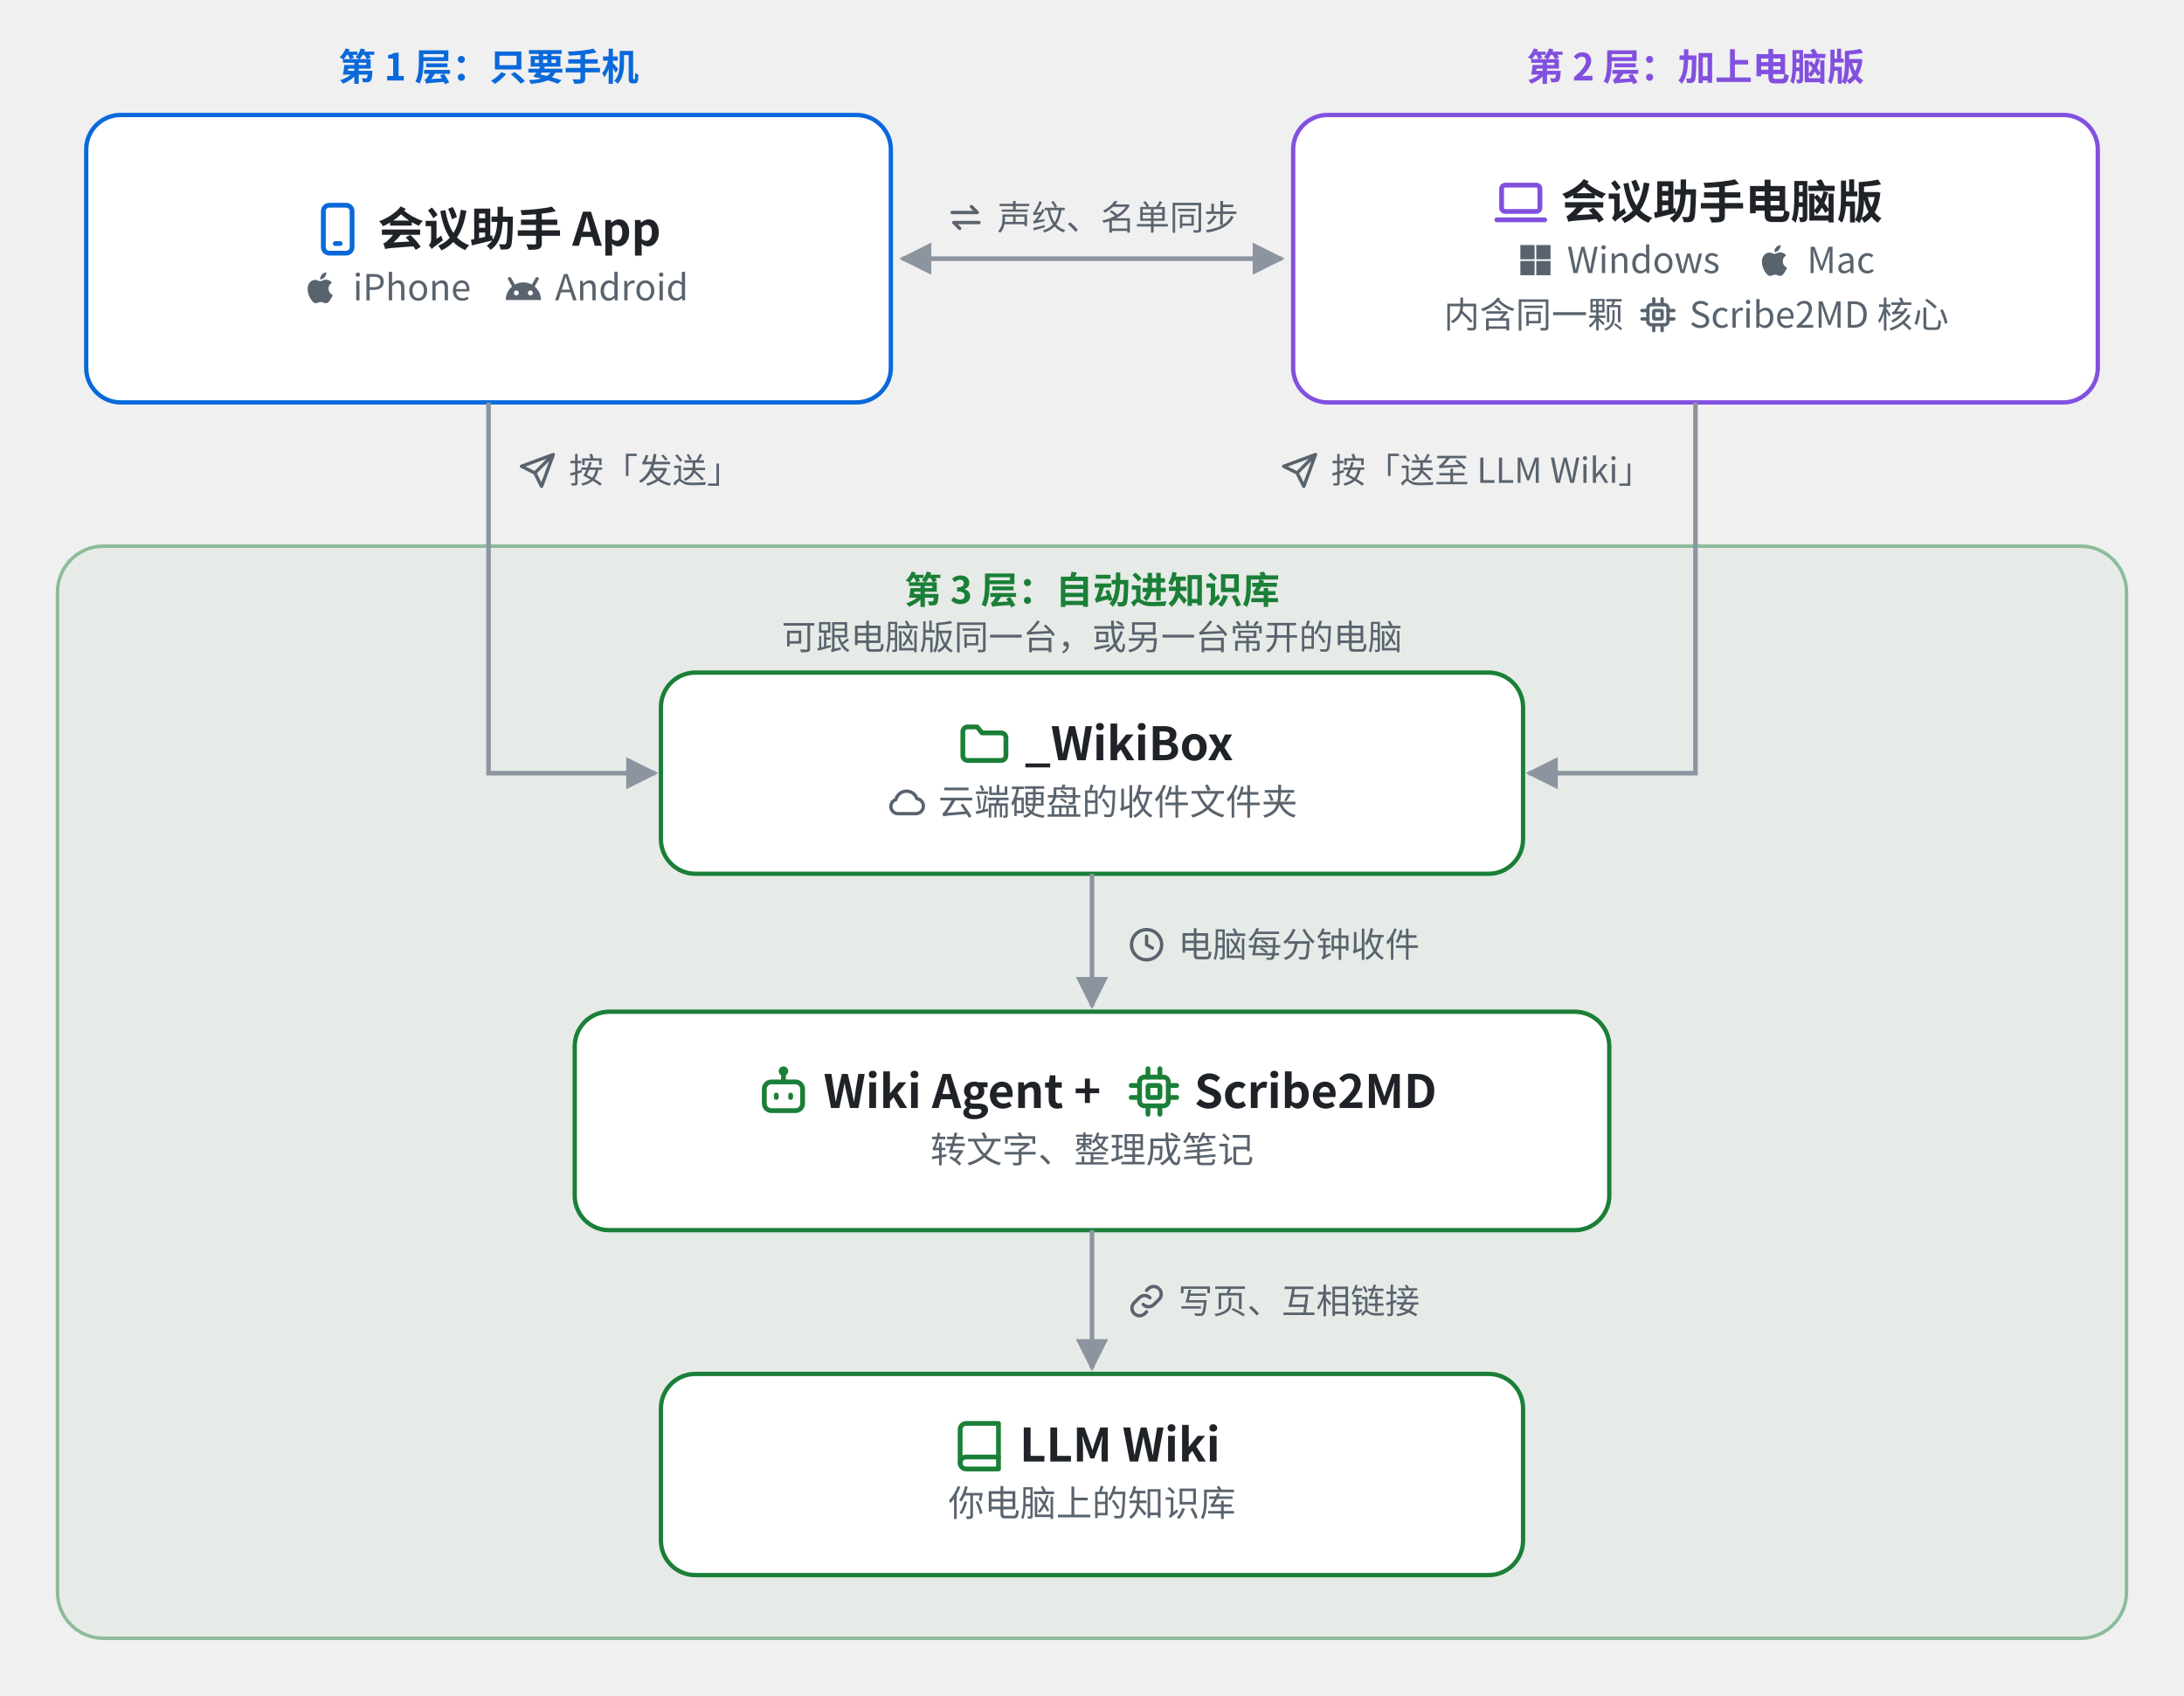
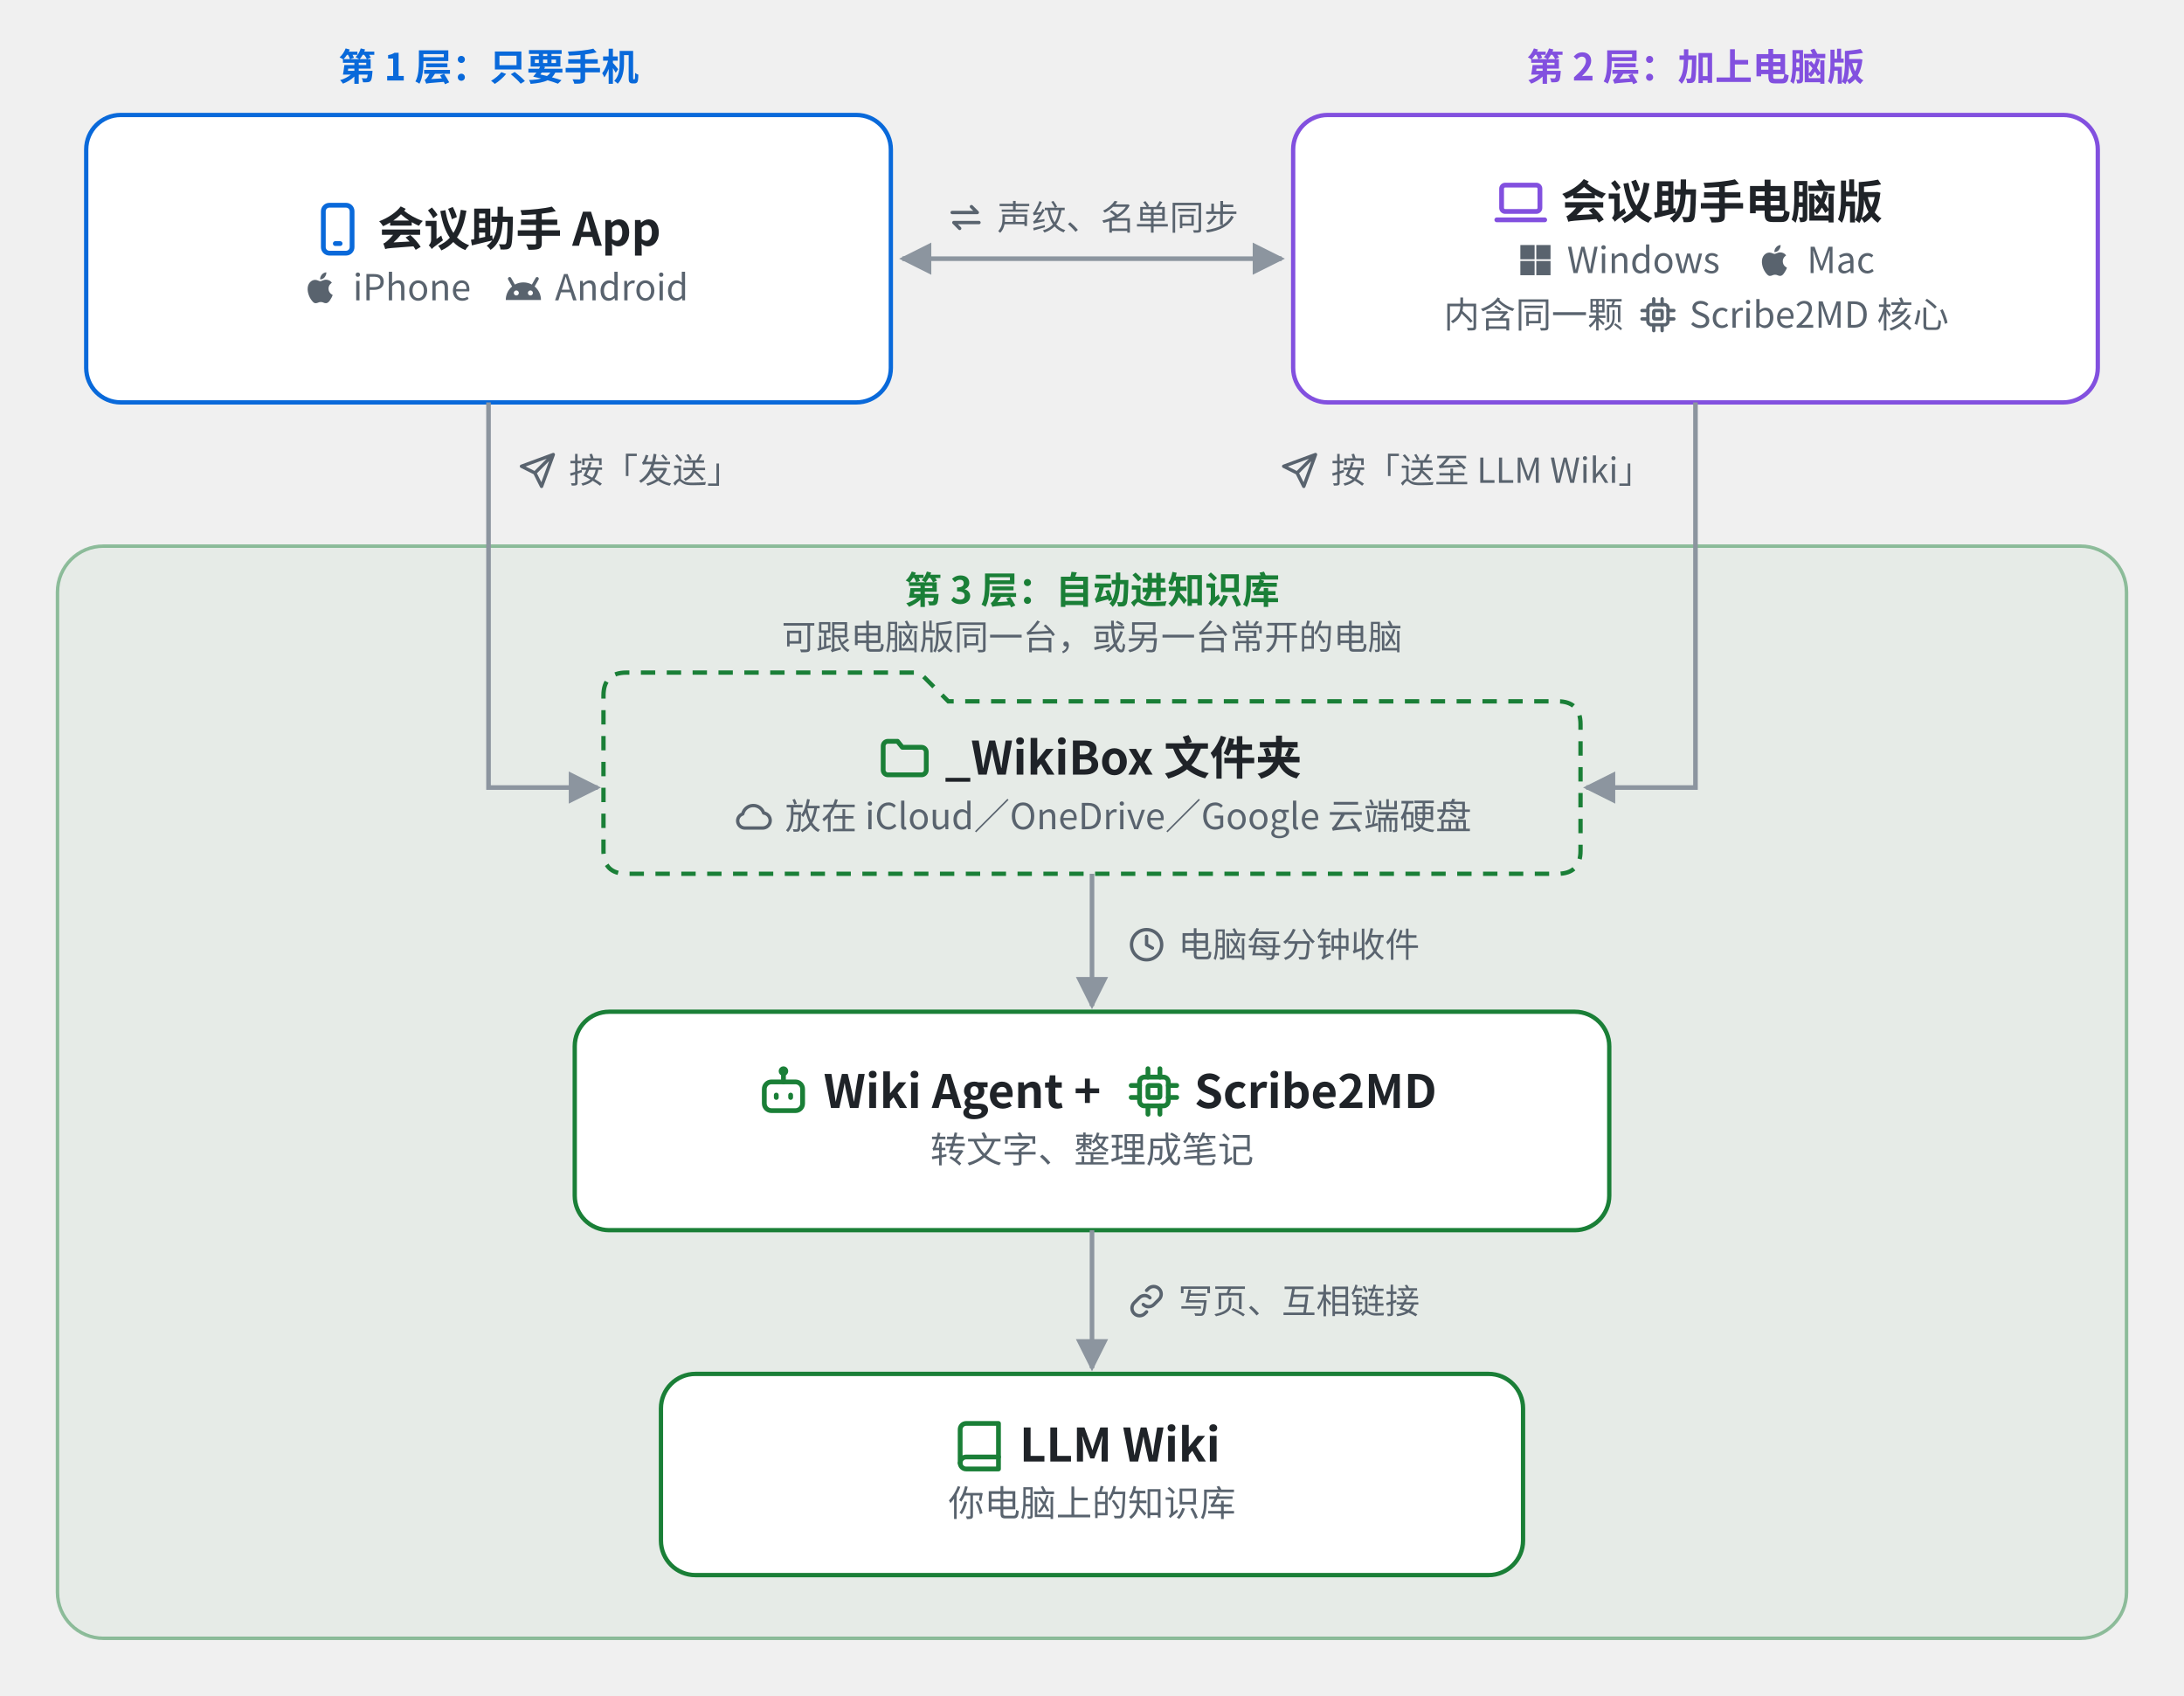
<svg xmlns="http://www.w3.org/2000/svg" viewBox="0 0 760 590" width="760" height="590" role="img" aria-labelledby="title" xml:lang="zh-Hans" font-family="'PingFang SC','Microsoft YaHei','Noto Sans CJK SC',-apple-system,'Segoe UI',sans-serif">
  <style>
.card{fill:#ffffff;stroke-width:1.5}
+ .folder{fill:none;stroke-width:1.5}
.t{fill:#1f2328;font-weight:600;font-size:16px}
.s{fill:#59636e;font-size:12.5px}
.lbl{fill:#59636e;font-size:12px}
.cap{font-weight:600;font-size:13px}
.line{stroke:#8c959f;stroke-width:1.6;fill:none}
.dash{stroke-dasharray:5 4}
.head{fill:#8c959f}
.k1{stroke:#0969da}.f1{fill:#0969da}
.k2{stroke:#8250df}.f2{fill:#8250df}
.k3{stroke:#1a7f37}.f3{fill:#1a7f37}
.group{fill:#1a7f37;fill-opacity:.05;stroke:#1a7f37;stroke-opacity:.45;stroke-width:1.2}
@media (prefers-color-scheme: dark){
.card{fill:#151b23}
.t{fill:#f0f6fc}
.s,.lbl{fill:#9198a1}
.line{stroke:#656c76}.head{fill:#656c76}
.k1{stroke:#4493f8}.f1{fill:#4493f8}
.k2{stroke:#ab7df8}.f2{fill:#ab7df8}
.k3{stroke:#3fb950}.f3{fill:#3fb950}
.group{fill:#3fb950;fill-opacity:.07;stroke:#3fb950;stroke-opacity:.5}
}

.c1{color:#0969da}.c2{color:#8250df}.c3{color:#1a7f37}.cg{color:#59636e}
.eye{fill:#ffffff}
@media (prefers-color-scheme: dark){
.c1{color:#4493f8}.c2{color:#ab7df8}.c3{color:#3fb950}.cg{color:#9198a1}
.eye{fill:#151b23}
}
</style>
  <defs>
    <marker id="a" viewBox="0 0 10 10" refX="9" refY="5" markerWidth="7" markerHeight="7" orient="auto-start-reverse">
      <path d="M0 0 L10 5 L0 10 z" class="head" />
    </marker>
    <symbol id="i-phone" viewBox="0 0 24 24">
      <g fill="none" stroke="currentColor" stroke-width="2" stroke-linecap="round" stroke-linejoin="round">
        <rect x="6" y="2" width="12" height="20" rx="2.5" />
        <path d="M11 18h2" />
      </g>
    </symbol>
    <symbol id="i-laptop" viewBox="0 0 24 24">
      <g fill="none" stroke="currentColor" stroke-width="2" stroke-linecap="round" stroke-linejoin="round">
        <rect x="4" y="5" width="16" height="11" rx="1.5" />
        <path d="M2 19.5h20" />
      </g>
    </symbol>
    <symbol id="i-folder" viewBox="0 0 24 24">
      <path fill="none" stroke="currentColor" stroke-width="2" stroke-linecap="round" stroke-linejoin="round" d="M3 7a2 2 0 0 1 2-2h4l2 2.5h8a2 2 0 0 1 2 2V17a2 2 0 0 1-2 2H5a2 2 0 0 1-2-2z" />
    </symbol>
    <symbol id="i-cloud" viewBox="0 0 24 24">
      <path fill="none" stroke="currentColor" stroke-width="2" stroke-linecap="round" stroke-linejoin="round" d="M7 19h10.5a4.5 4.5 0 0 0 .6-8.96A6.5 6.5 0 0 0 5.6 10.6 4.3 4.3 0 0 0 7 19z" />
    </symbol>
    <symbol id="i-bot" viewBox="0 0 24 24">
      <g fill="none" stroke="currentColor" stroke-width="2" stroke-linecap="round" stroke-linejoin="round">
        <rect x="4" y="8" width="16" height="12" rx="3" />
        <path d="M12 8V4.5" />
        <circle cx="12" cy="3.5" r="1" />
        <path d="M9 13.5v1M15 13.5v1" />
      </g>
    </symbol>
    <symbol id="i-book" viewBox="0 0 24 24">
      <g fill="none" stroke="currentColor" stroke-width="2" stroke-linecap="round" stroke-linejoin="round">
        <path d="M4 19.5A2.5 2.5 0 0 1 6.5 17H20V3H6.5A2.5 2.5 0 0 0 4 5.5z" />
        <path d="M4 19.5A2.5 2.5 0 0 0 6.5 22H20v-5" />
      </g>
    </symbol>
    <symbol id="i-sync" viewBox="0 0 24 24">
      <path fill="none" stroke="currentColor" stroke-width="2" stroke-linecap="round" stroke-linejoin="round" d="M4 9h15l-3.5-3.5M20 15H5l3.5 3.5" />
    </symbol>
    <symbol id="i-send" viewBox="0 0 24 24">
      <path fill="none" stroke="currentColor" stroke-width="2" stroke-linecap="round" stroke-linejoin="round" d="M21.5 2.5 10.5 13.5M21.5 2.5l-7 19-4-8-8-4z" />
    </symbol>
    <symbol id="i-file" viewBox="0 0 24 24">
      <g fill="none" stroke="currentColor" stroke-width="2" stroke-linecap="round" stroke-linejoin="round">
        <path d="M14 3H6.5A1.5 1.5 0 0 0 5 4.5v15A1.5 1.5 0 0 0 6.5 21h11a1.5 1.5 0 0 0 1.5-1.5V8z" />
        <path d="M14 3v5h5" />
      </g>
    </symbol>
    <symbol id="i-chip" viewBox="0 0 24 24">
      <g fill="none" stroke="currentColor" stroke-width="2" stroke-linecap="round" stroke-linejoin="round">
        <rect x="6" y="6" width="12" height="12" rx="2" />
        <rect x="9.5" y="9.5" width="5" height="5" rx=".5" />
        <path d="M9.5 2.5V6M14.5 2.5V6M9.5 18v3.5M14.5 18v3.5M2.5 9.5H6M2.5 14.5H6M18 9.5h3.5M18 14.5h3.5" />
      </g>
    </symbol>
    <symbol id="i-clock" viewBox="0 0 24 24">
      <g fill="none" stroke="currentColor" stroke-width="2" stroke-linecap="round" stroke-linejoin="round">
        <circle cx="12" cy="12" r="9" />
        <path d="M12 7v5l3.5 2" />
      </g>
    </symbol>
    <symbol id="i-link" viewBox="0 0 24 24">
      <path fill="none" stroke="currentColor" stroke-width="2" stroke-linecap="round" stroke-linejoin="round" d="M10 14a4.5 4.5 0 0 0 6.4 0l3-3a4.5 4.5 0 0 0-6.4-6.4l-1 1M14 10a4.5 4.5 0 0 0-6.4 0l-3 3a4.5 4.5 0 0 0 6.4 6.4l1-1" />
    </symbol>
    <symbol id="i-apple" viewBox="0 0 24 24">
      <path fill="currentColor" d="M16.4 12.7c0-2.3 1.9-3.4 2-3.5-1.1-1.6-2.8-1.8-3.4-1.8-1.4-.1-2.8.9-3.5.9-.7 0-1.8-.8-3-.8-1.6 0-3 .9-3.8 2.3-1.6 2.8-.4 7 1.2 9.3.8 1.1 1.7 2.4 2.9 2.3 1.2 0 1.6-.7 3-.7s1.8.7 3 .7c1.3 0 2.1-1.1 2.8-2.3.9-1.3 1.3-2.6 1.3-2.6s-2.5-1-2.5-3.8zM14.1 5.9c.6-.8 1.1-1.8 1-2.9-.9 0-2.1.6-2.7 1.4-.6.7-1.1 1.8-1 2.8 1 .1 2.1-.5 2.7-1.3z" />
    </symbol>
    <symbol id="i-android" viewBox="0 0 24 24">
      <g fill="currentColor">
        <path d="M1.5 19.5a10.5 10.5 0 0 1 21 0z" />
        <path d="M6.3 11.2 3.8 6.8M17.7 11.2l2.5-4.4" stroke="currentColor" stroke-width="2" stroke-linecap="round" />
        <circle cx="7.8" cy="15.3" r="1.5" class="eye" />
        <circle cx="16.2" cy="15.3" r="1.5" class="eye" />
      </g>
    </symbol>
    <symbol id="i-windows" viewBox="0 0 24 24">
      <path fill="currentColor" d="M3 3h8.5v8.5H3zM12.5 3H21v8.5h-8.5zM3 12.5h8.5V21H3zM12.5 12.5H21V21h-8.5z" />
    </symbol>
  </defs>
  <rect x="20" y="190" width="720" height="380" rx="16" class="group" />
  <text x="170.0" y="28" class="cap f1" text-anchor="middle">第 1 层：只要手机</text>
  <text x="590.0" y="28" class="cap f2" text-anchor="middle">第 2 层：加上电脑版</text>
  <text x="380.0" y="210" class="cap f3" text-anchor="middle">第 3 层：自动进知识库</text>
  <text x="380.0" y="226" class="lbl" text-anchor="middle">可跟电脑版同一台，或另一台常开的电脑</text>
  <rect x="30" y="40" width="280" height="100" rx="12" class="card k1" />
  <use href="#i-phone" x="107.516" y="69.74" width="20" height="20" class="c1" />
  <text x="131.5" y="85.5" class="t" text-anchor="start">会议助手 App</text>
  <use href="#i-apple" x="104.75" y="93" width="14" height="14" class="cg" />
  <text x="122.8" y="104.5" class="s" text-anchor="start">iPhone</text>
  <use href="#i-android" x="175.125" y="93" width="14" height="14" class="cg" />
  <text x="193.1" y="104.5" class="s" text-anchor="start">Android</text>
  <rect x="450" y="40" width="280" height="100" rx="12" class="card k2" />
  <use href="#i-laptop" x="519.2" y="60.24" width="20" height="20" class="c2" />
  <text x="543.2" y="76.0" class="t" text-anchor="start">会议助手电脑版</text>
  <use href="#i-windows" x="527.312" y="83.5" width="14" height="14" class="cg" />
  <text x="545.3" y="95.0" class="s" text-anchor="start">Windows</text>
  <use href="#i-apple" x="610.812" y="83.5" width="14" height="14" class="cg" />
  <text x="628.8" y="95.0" class="s" text-anchor="start">Mac</text>
  <text x="502.4" y="114.0" class="s" text-anchor="start">内含同一颗</text>
  <use href="#i-chip" x="569.938" y="102.5" width="14" height="14" class="cg" />
  <text x="587.9" y="114.0" class="s" text-anchor="start">Scribe2MD 核心</text>
  <path d="M314 90.0 H446" class="line" marker-start="url(#a)" marker-end="url(#a)" />
  <use href="#i-sync" x="329" y="68.68" width="14" height="14" class="cg" />
  <text x="347.0" y="80.0" class="lbl" text-anchor="start">声纹、名单同步</text>
-   <path d="M170 140 V269.0 H228" class="line" marker-end="url(#a)" />
+   <path d="M170 140 V274.0 H208" class="line" marker-end="url(#a)" />
  <use href="#i-send" x="180" y="156.68" width="14" height="14" class="cg" />
  <text x="198" y="168" class="lbl" text-anchor="start">按「发送」</text>
-   <path d="M590 140 V269.0 H532" class="line" marker-end="url(#a)" />
+   <path d="M590 140 V274.0 H552" class="line" marker-end="url(#a)" />
  <use href="#i-send" x="445.24" y="156.68" width="14" height="14" class="cg" />
  <text x="463.2" y="168" class="lbl" text-anchor="start">按「送至 LLM Wiki」</text>
-   <rect x="230" y="234" width="300" height="70" rx="12" class="card k3" />
-   <use href="#i-folder" x="332.552" y="248.74" width="20" height="20" class="c3" />
-   <text x="356.6" y="264.5" class="t" text-anchor="start">_WikiBox</text>
-   <use href="#i-cloud" x="308.5" y="272" width="14" height="14" class="cg" />
-   <text x="326.5" y="283.5" class="s" text-anchor="start">云端硬盘的收件文件夹</text>
+   <path d="M210 242 Q210 234 218 234 H320 L330 244 H542 Q550 244 550 252 V296 Q550 304 542 304 H218 Q210 304 210 296 Z" class="folder dash k3" />
+   <use href="#i-folder" x="304.832" y="253.74" width="20" height="20" class="c3" />
+   <text x="328.8" y="269.5" class="t" text-anchor="start">_WikiBox 文件夹</text>
+   <use href="#i-cloud" x="255.188" y="277" width="14" height="14" class="cg" />
+   <text x="273.2" y="288.5" class="s" text-anchor="start">放在 iCloud／OneDrive／Google 云端硬盘</text>
  <path d="M380.0 304 V350" class="line" marker-end="url(#a)" />
  <use href="#i-clock" x="392" y="321.68" width="14" height="14" class="cg" />
  <text x="410.0" y="333" class="lbl" text-anchor="start">电脑每分钟收件</text>
  <rect x="200" y="352" width="360" height="76" rx="12" class="card k3" />
  <use href="#i-bot" x="262.632" y="369.74" width="20" height="20" class="c3" />
  <text x="286.6" y="385.5" class="t" text-anchor="start">Wiki Agent +</text>
  <use href="#i-chip" x="391.552" y="369.74" width="20" height="20" class="c3" />
  <text x="415.6" y="385.5" class="t" text-anchor="start">Scribe2MD</text>
  <text x="380.0" y="404.5" class="s" text-anchor="middle">转文字、整理成笔记</text>
  <path d="M380.0 428 V476" class="line" marker-end="url(#a)" />
  <use href="#i-link" x="392" y="445.68" width="14" height="14" class="cg" />
  <text x="410.0" y="457" class="lbl" text-anchor="start">写页、互相链接</text>
  <rect x="230" y="478" width="300" height="70" rx="12" class="card k3" />
  <use href="#i-book" x="330.788" y="492.74" width="20" height="20" class="c3" />
  <text x="354.8" y="508.5" class="t" text-anchor="start">LLM Wiki</text>
  <text x="380.0" y="527.5" class="s" text-anchor="middle">你电脑上的知识库</text>
</svg>
